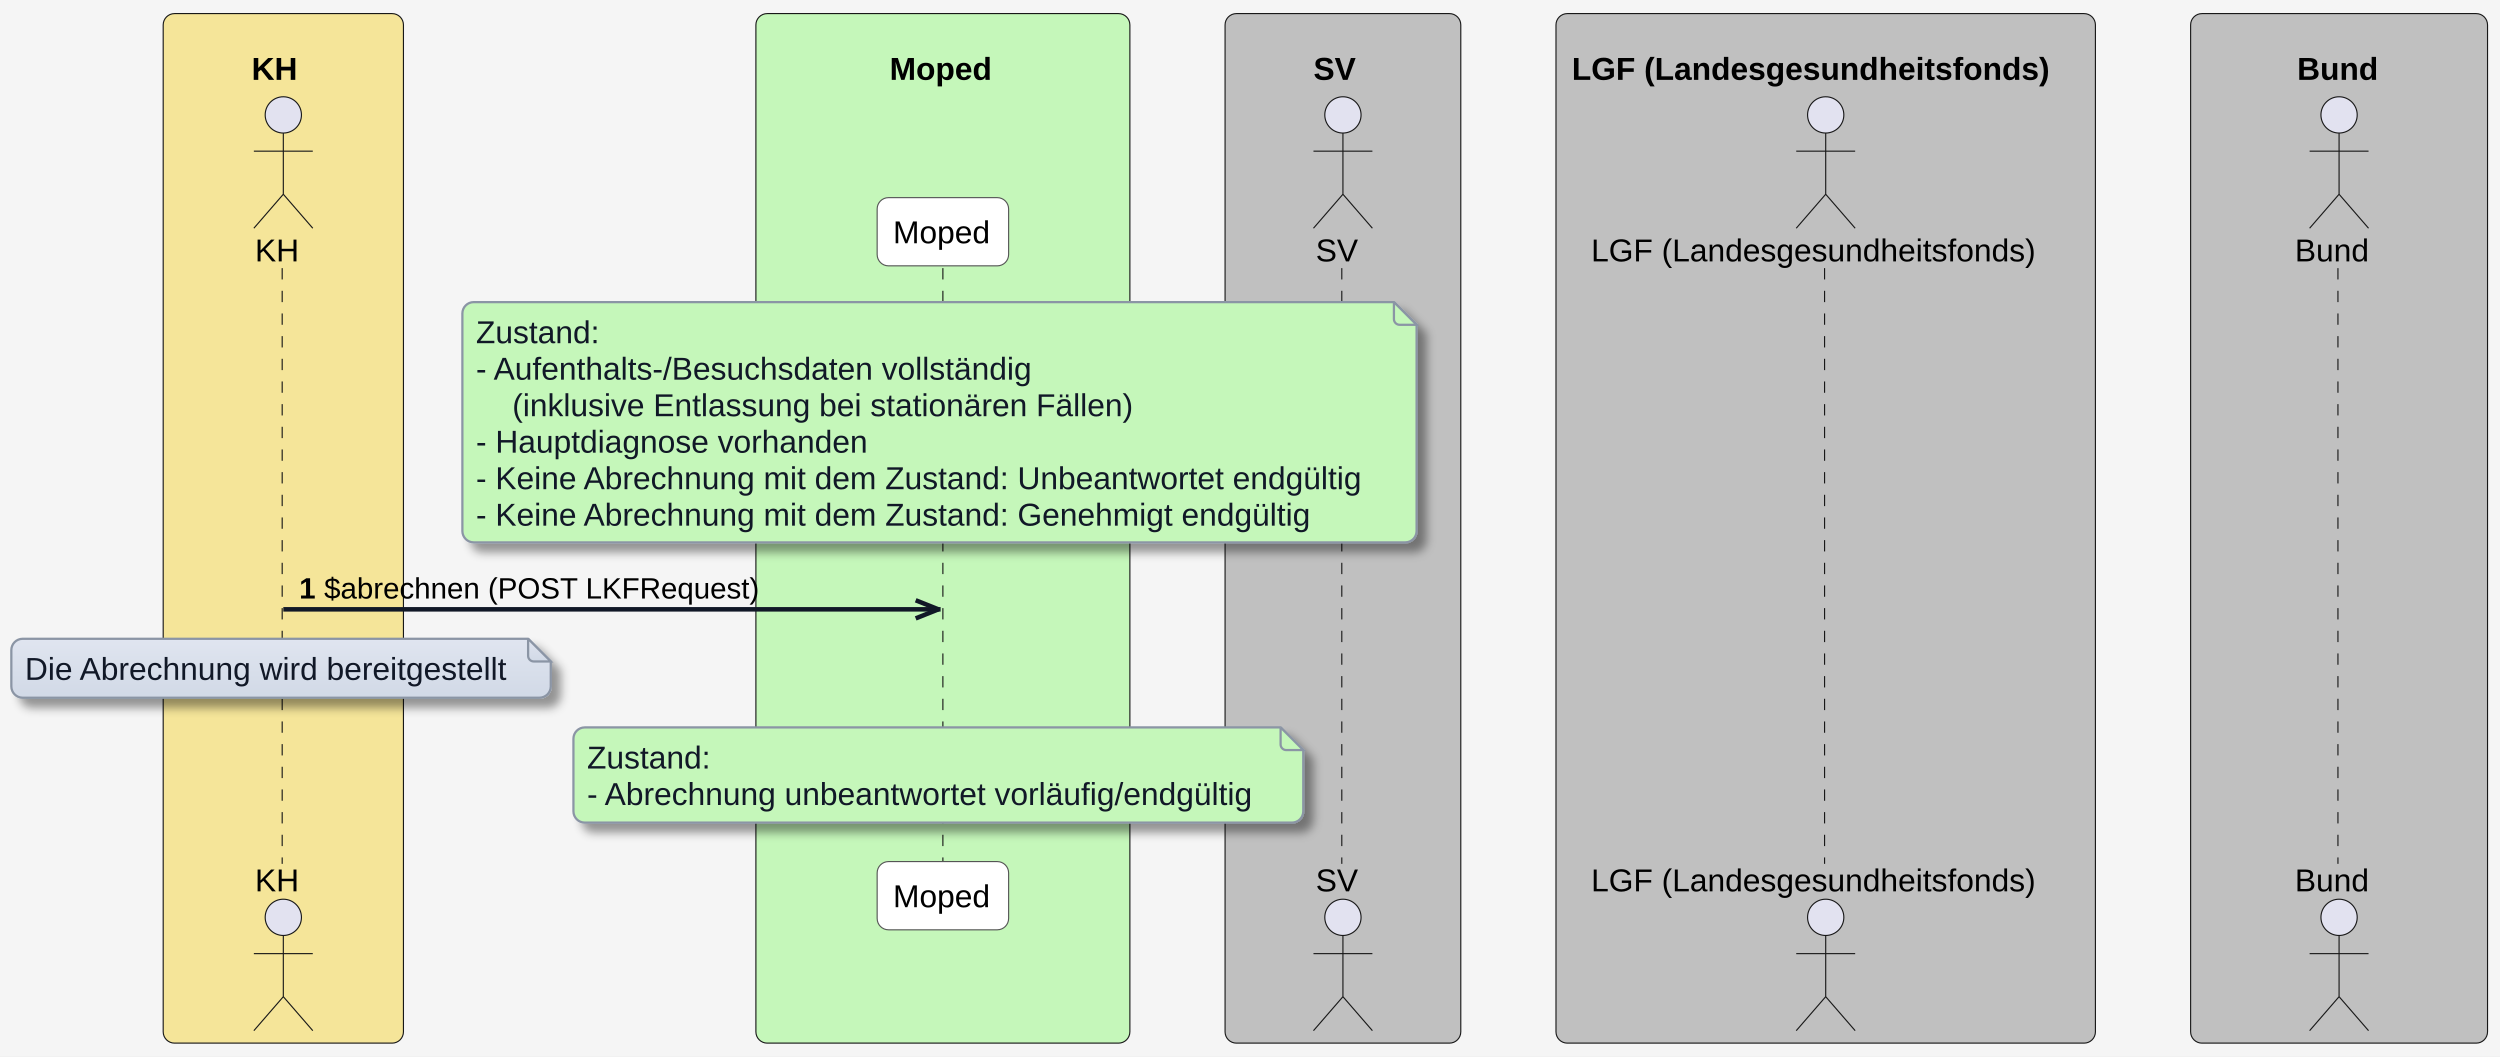
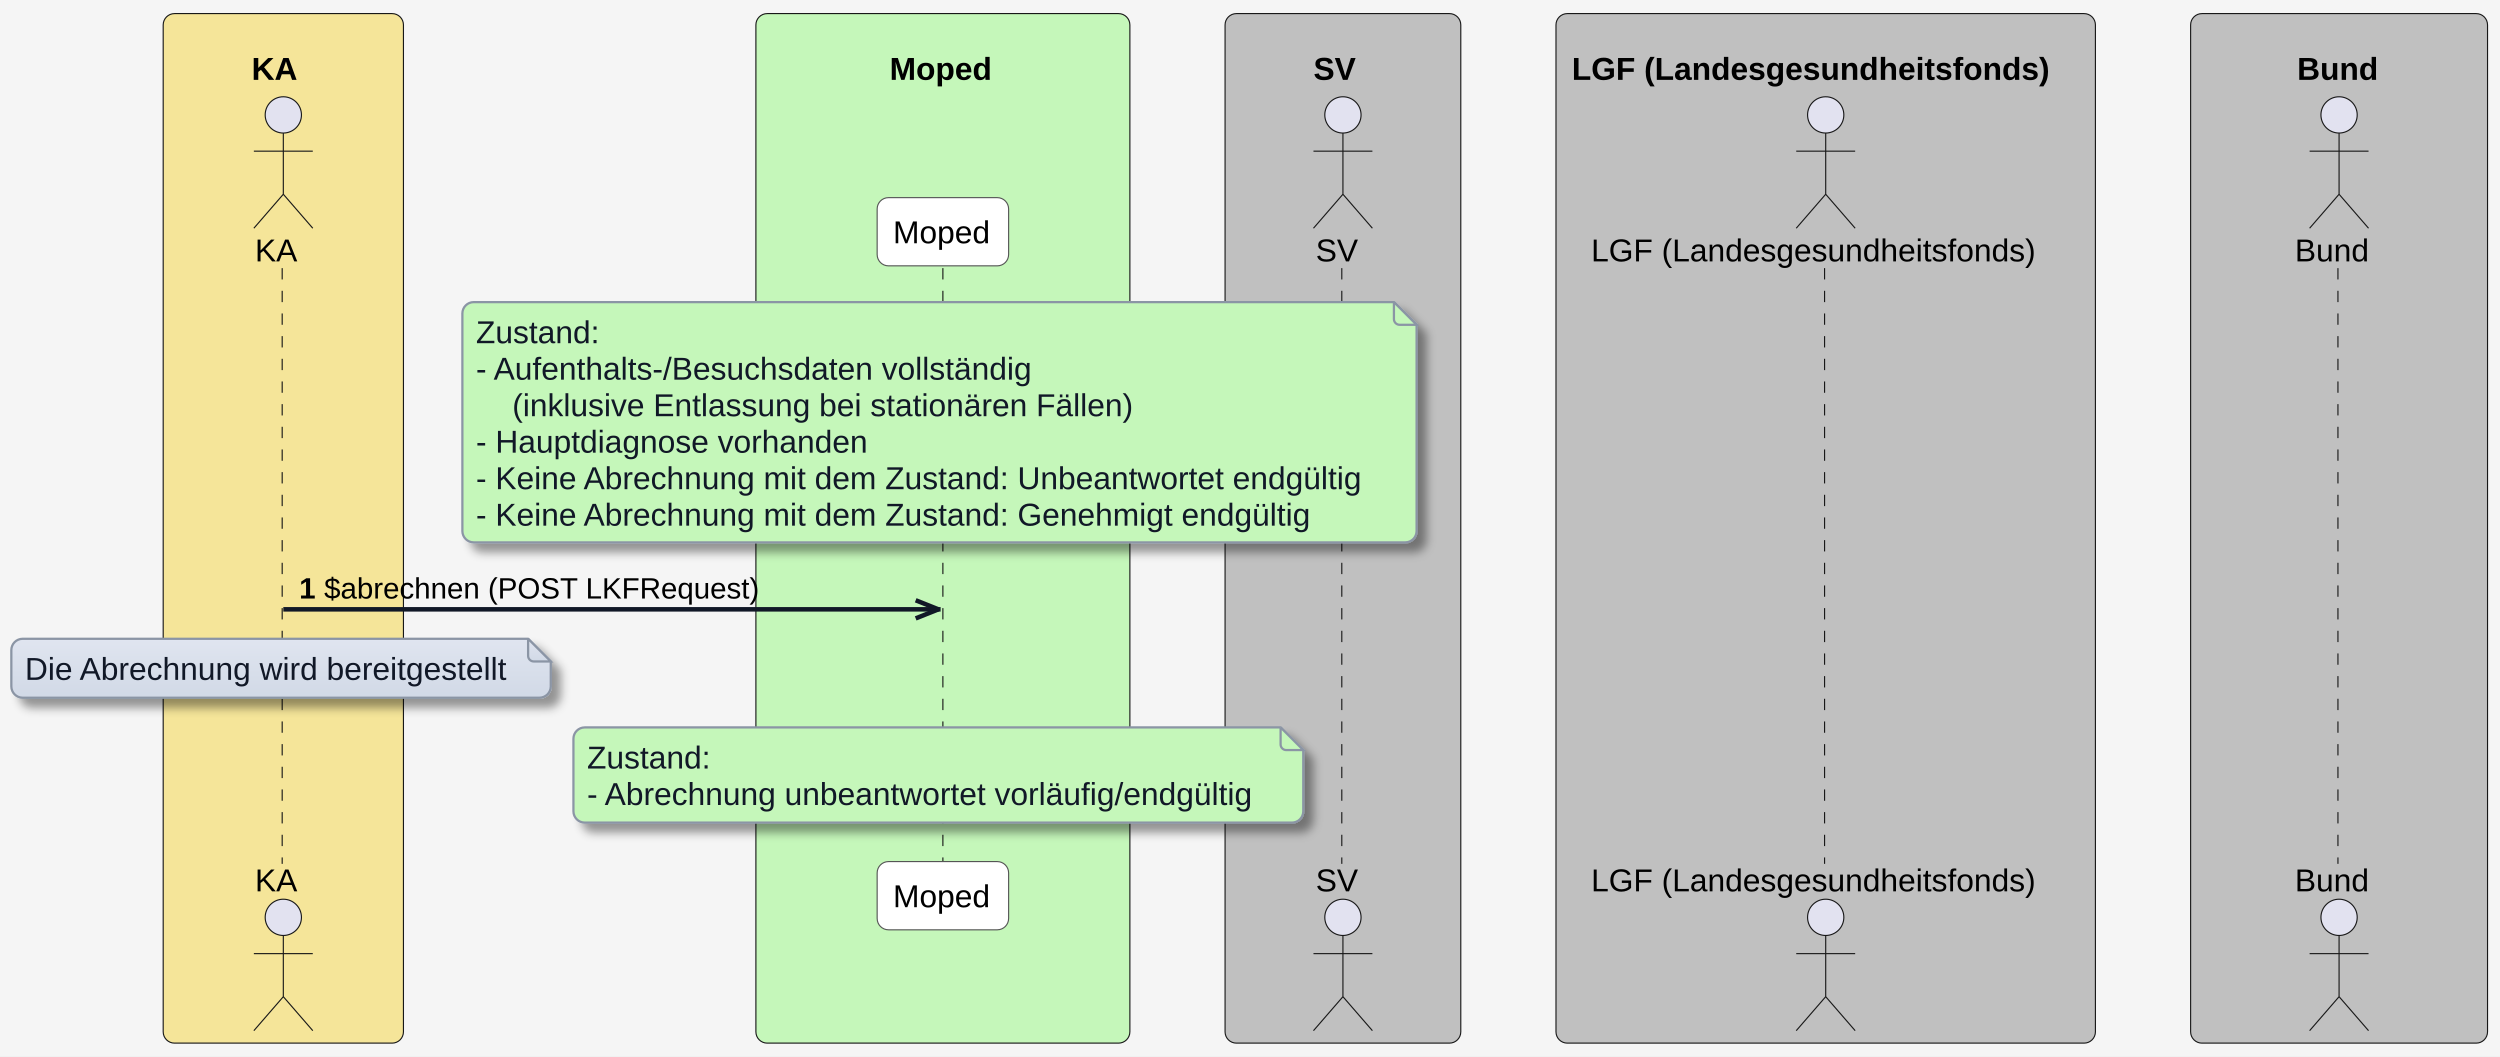
<svg xmlns="http://www.w3.org/2000/svg" contentStyleType="text/css" height="466px" preserveAspectRatio="none" style="width:1103px;height:466px;background:#F5F5F5;" version="1.1" viewBox="0 0 1103 466" width="1103px" zoomAndPan="magnify">
  <defs>
    <filter height="300%" id="fssmf3v8x20y6" width="300%" x="-1" y="-1">
      <feGaussianBlur result="blurOut" stdDeviation="2.0" />
      <feColorMatrix in="blurOut" result="blurOut2" type="matrix" values="0 0 0 0 0 0 0 0 0 0 0 0 0 0 0 0 0 0 .4 0" />
      <feOffset dx="4.0" dy="4.0" in="blurOut2" result="blurOut3" />
      <feBlend in="SourceGraphic" in2="blurOut3" mode="normal" />
    </filter>
    <linearGradient id="gssmf3v8x20y60" x1="50%" x2="50%" y1="0%" y2="100%">
      <stop offset="0%" stop-color="#E0E5F0" />
      <stop offset="100%" stop-color="#D1D9E6" />
    </linearGradient>
  </defs>
  <g>
    <rect fill="#F5F5F5" height="466" style="stroke:none;stroke-width:1.0;" width="1103" x="0" y="0" />
    <rect fill="#F5E599" height="454.231" rx="5" ry="5" style="stroke:#181818;stroke-width:0.5;" width="106" x="72" y="6" />
    <text fill="#000000" font-family="Arial" font-size="14" font-weight="bold" lengthAdjust="spacing" textLength="4" x="75" y="19.132"> </text>
-     <text fill="#000000" font-family="Arial" font-size="14" font-weight="bold" lengthAdjust="spacing" textLength="20" x="111" y="35.23">KH</text>
+     <text fill="#000000" font-family="Arial" font-size="14" font-weight="bold" lengthAdjust="spacing" textLength="20" x="111" y="35.23">KA</text>
    <rect fill="#C5F7BA" height="454.231" rx="5" ry="5" style="stroke:#181818;stroke-width:0.5;" width="165" x="333.5" y="6" />
    <text fill="#000000" font-family="Arial" font-size="14" font-weight="bold" lengthAdjust="spacing" textLength="4" x="336.5" y="19.132"> </text>
    <text fill="#000000" font-family="Arial" font-size="14" font-weight="bold" lengthAdjust="spacing" textLength="47" x="392.5" y="35.23">Moped</text>
    <rect fill="#C0C0C0" height="454.231" rx="5" ry="5" style="stroke:#181818;stroke-width:0.5;" width="104" x="540.5" y="6" />
    <text fill="#000000" font-family="Arial" font-size="14" font-weight="bold" lengthAdjust="spacing" textLength="4" x="543.5" y="19.132"> </text>
    <text fill="#000000" font-family="Arial" font-size="14" font-weight="bold" lengthAdjust="spacing" textLength="18" x="579.5" y="35.23">SV</text>
    <rect fill="#C0C0C0" height="454.231" rx="5" ry="5" style="stroke:#181818;stroke-width:0.5;" width="238" x="686.5" y="6" />
    <text fill="#000000" font-family="Arial" font-size="14" font-weight="bold" lengthAdjust="spacing" textLength="4" x="689.5" y="19.132"> </text>
    <text fill="#000000" font-family="Arial" font-size="14" font-weight="bold" lengthAdjust="spacing" textLength="220" x="693.5" y="35.23">LGF (Landesgesundheitsfonds)</text>
    <rect fill="#C0C0C0" height="454.231" rx="5" ry="5" style="stroke:#181818;stroke-width:0.5;" width="131" x="966.5" y="6" />
    <text fill="#000000" font-family="Arial" font-size="14" font-weight="bold" lengthAdjust="spacing" textLength="4" x="969.5" y="19.132"> </text>
    <text fill="#000000" font-family="Arial" font-size="14" font-weight="bold" lengthAdjust="spacing" textLength="37" x="1013.5" y="35.23">Bund</text>
    <line style="stroke:#181818;stroke-width:0.5;stroke-dasharray:5.0,5.0;" x1="124.5" x2="124.5" y1="118.296" y2="381.132" />
    <line style="stroke:#181818;stroke-width:0.5;stroke-dasharray:5.0,5.0;" x1="416" x2="416" y1="118.296" y2="381.132" />
    <line style="stroke:#181818;stroke-width:0.5;stroke-dasharray:5.0,5.0;" x1="592" x2="592" y1="118.296" y2="381.132" />
    <line style="stroke:#181818;stroke-width:0.5;stroke-dasharray:5.0,5.0;" x1="805" x2="805" y1="118.296" y2="381.132" />
    <line style="stroke:#181818;stroke-width:0.5;stroke-dasharray:5.0,5.0;" x1="1031.5" x2="1031.5" y1="118.296" y2="381.132" />
-     <text fill="#000000" font-family="Arial" font-size="14" lengthAdjust="spacing" textLength="19" x="112.5" y="115.329">KH</text>
+     <text fill="#000000" font-family="Arial" font-size="14" lengthAdjust="spacing" textLength="19" x="112.5" y="115.329">KA</text>
    <ellipse cx="125" cy="50.697" fill="#E2E2F0" rx="8" ry="8" style="stroke:#181818;stroke-width:0.5;" />
    <path d="M125,58.697 L125,85.697 M112,66.697 L138,66.697 M125,85.697 L112,100.697 M125,85.697 L138,100.697 " fill="none" style="stroke:#181818;stroke-width:0.5;" />
-     <text fill="#000000" font-family="Arial" font-size="14" lengthAdjust="spacing" textLength="19" x="112.5" y="393.264">KH</text>
+     <text fill="#000000" font-family="Arial" font-size="14" lengthAdjust="spacing" textLength="19" x="112.5" y="393.264">KA</text>
    <ellipse cx="125" cy="404.731" fill="#E2E2F0" rx="8" ry="8" style="stroke:#181818;stroke-width:0.5;" />
    <path d="M125,412.731 L125,439.731 M112,420.731 L138,420.731 M125,439.731 L112,454.731 M125,439.731 L138,454.731 " fill="none" style="stroke:#181818;stroke-width:0.5;" />
    <rect fill="#FFFFFF" height="30.099" rx="5" ry="5" style="stroke:#555555;stroke-width:0.5;" width="58" x="387" y="87.197" />
    <text fill="#000000" font-family="Arial" font-size="14" lengthAdjust="spacing" textLength="44" x="394" y="107.329">Moped</text>
    <rect fill="#FFFFFF" height="30.099" rx="5" ry="5" style="stroke:#555555;stroke-width:0.5;" width="58" x="387" y="380.132" />
    <text fill="#000000" font-family="Arial" font-size="14" lengthAdjust="spacing" textLength="44" x="394" y="400.264">Moped</text>
    <text fill="#000000" font-family="Arial" font-size="14" lengthAdjust="spacing" textLength="18" x="580.5" y="115.329">SV</text>
    <ellipse cx="592.5" cy="50.697" fill="#E2E2F0" rx="8" ry="8" style="stroke:#181818;stroke-width:0.5;" />
    <path d="M592.5,58.697 L592.5,85.697 M579.5,66.697 L605.5,66.697 M592.5,85.697 L579.5,100.697 M592.5,85.697 L605.5,100.697 " fill="none" style="stroke:#181818;stroke-width:0.5;" />
    <text fill="#000000" font-family="Arial" font-size="14" lengthAdjust="spacing" textLength="18" x="580.5" y="393.264">SV</text>
    <ellipse cx="592.5" cy="404.731" fill="#E2E2F0" rx="8" ry="8" style="stroke:#181818;stroke-width:0.5;" />
    <path d="M592.5,412.731 L592.5,439.731 M579.5,420.731 L605.5,420.731 M592.5,439.731 L579.5,454.731 M592.5,439.731 L605.5,454.731 " fill="none" style="stroke:#181818;stroke-width:0.5;" />
    <text fill="#000000" font-family="Arial" font-size="14" lengthAdjust="spacing" textLength="201" x="702" y="115.329">LGF (Landesgesundheitsfonds)</text>
    <ellipse cx="805.5" cy="50.697" fill="#E2E2F0" rx="8" ry="8" style="stroke:#181818;stroke-width:0.5;" />
    <path d="M805.5,58.697 L805.5,85.697 M792.5,66.697 L818.5,66.697 M805.5,85.697 L792.5,100.697 M805.5,85.697 L818.5,100.697 " fill="none" style="stroke:#181818;stroke-width:0.5;" />
    <text fill="#000000" font-family="Arial" font-size="14" lengthAdjust="spacing" textLength="201" x="702" y="393.264">LGF (Landesgesundheitsfonds)</text>
    <ellipse cx="805.5" cy="404.731" fill="#E2E2F0" rx="8" ry="8" style="stroke:#181818;stroke-width:0.5;" />
    <path d="M805.5,412.731 L805.5,439.731 M792.5,420.731 L818.5,420.731 M805.5,439.731 L792.5,454.731 M805.5,439.731 L818.5,454.731 " fill="none" style="stroke:#181818;stroke-width:0.5;" />
    <text fill="#000000" font-family="Arial" font-size="14" lengthAdjust="spacing" textLength="33" x="1012.5" y="115.329">Bund</text>
    <ellipse cx="1032" cy="50.697" fill="#E2E2F0" rx="8" ry="8" style="stroke:#181818;stroke-width:0.5;" />
    <path d="M1032,58.697 L1032,85.697 M1019,66.697 L1045,66.697 M1032,85.697 L1019,100.697 M1032,85.697 L1045,100.697 " fill="none" style="stroke:#181818;stroke-width:0.5;" />
    <text fill="#000000" font-family="Arial" font-size="14" lengthAdjust="spacing" textLength="33" x="1012.5" y="393.264">Bund</text>
    <ellipse cx="1032" cy="404.731" fill="#E2E2F0" rx="8" ry="8" style="stroke:#181818;stroke-width:0.5;" />
    <path d="M1032,412.731 L1032,439.731 M1019,420.731 L1045,420.731 M1032,439.731 L1019,454.731 M1032,439.731 L1045,454.731 " fill="none" style="stroke:#181818;stroke-width:0.5;" />
    <path d="M204,138.296 L204,234.296 A5,5 0 0 0 209,239.296 L620,239.296 A5,5 0 0 0 625,234.296 L625,143.296 L615,133.296 L209,133.296 A5,5 0 0 0 204,138.296 " fill="#C5F7BA" filter="url(#fssmf3v8x20y6)" style="stroke:#8B95A5;stroke-width:1.0;" />
    <path d="M615,133.296 L615,140.796 A2.5,2.5 0 0 0 617.5,143.296 L625,143.296 L615,133.296 " fill="#C5F7BA" style="stroke:#8B95A5;stroke-width:1.0;" />
    <text fill="#111827" font-family="Arial" font-size="14" lengthAdjust="spacing" textLength="56" x="210" y="151.428">Zustand:</text>
    <text fill="#111827" font-family="Arial" font-size="14" lengthAdjust="spacing" textLength="250" x="210" y="167.526">- Aufenthalts-/Besuchsdaten vollständig</text>
    <text fill="#111827" font-family="Arial" font-size="14" lengthAdjust="spacing" textLength="279" x="226" y="183.625">(inklusive Entlassung bei stationären Fällen)</text>
    <text fill="#111827" font-family="Arial" font-size="14" lengthAdjust="spacing" textLength="177" x="210" y="199.724">- Hauptdiagnose vorhanden</text>
    <text fill="#111827" font-family="Arial" font-size="14" lengthAdjust="spacing" textLength="400" x="210" y="215.822">- Keine Abrechnung mit dem Zustand: Unbeantwortet endgültig</text>
    <text fill="#111827" font-family="Arial" font-size="14" lengthAdjust="spacing" textLength="377" x="210" y="231.921">- Keine Abrechnung mit dem Zustand: Genehmigt endgültig</text>
    <line style="stroke:#111827;stroke-width:2.0;" x1="414" x2="404" y1="268.836" y2="264.836" />
    <line style="stroke:#111827;stroke-width:2.0;" x1="414" x2="404" y1="268.836" y2="272.836" />
    <line style="stroke:#111827;stroke-width:2.0;" x1="125" x2="415" y1="268.836" y2="268.836" />
    <text fill="#000000" font-family="Arial" font-size="13" font-weight="bold" lengthAdjust="spacing" textLength="7" x="132" y="264.082">1</text>
    <text fill="#000000" font-family="Arial" font-size="13" lengthAdjust="spacing" textLength="191" x="143" y="264.082">$abrechnen (POST LKFRequest)</text>
    <path d="M5,286.836 L5,302.836 A5,5 0 0 0 10,307.836 L238,307.836 A5,5 0 0 0 243,302.836 L243,291.836 L233,281.836 L10,281.836 A5,5 0 0 0 5,286.836 " fill="url(#gssmf3v8x20y60)" filter="url(#fssmf3v8x20y6)" style="stroke:#8B95A5;stroke-width:1.0;" />
    <path d="M233,281.836 L233,289.336 A2.5,2.5 0 0 0 235.5,291.836 L243,291.836 L233,281.836 " fill="url(#gssmf3v8x20y60)" style="stroke:#8B95A5;stroke-width:1.0;" />
    <text fill="#111827" font-family="Arial" font-size="14" lengthAdjust="spacing" textLength="217" x="11" y="299.968">Die Abrechnung wird bereitgestellt</text>
    <path d="M253,325.935 L253,357.935 A5,5 0 0 0 258,362.935 L570,362.935 A5,5 0 0 0 575,357.935 L575,330.935 L565,320.935 L258,320.935 A5,5 0 0 0 253,325.935 " fill="#C5F7BA" filter="url(#fssmf3v8x20y6)" style="stroke:#8B95A5;stroke-width:1.0;" />
    <path d="M565,320.935 L565,328.435 A2.5,2.5 0 0 0 567.5,330.935 L575,330.935 L565,320.935 " fill="#C5F7BA" style="stroke:#8B95A5;stroke-width:1.0;" />
    <text fill="#111827" font-family="Arial" font-size="14" lengthAdjust="spacing" textLength="56" x="259" y="339.067">Zustand:</text>
    <text fill="#111827" font-family="Arial" font-size="14" lengthAdjust="spacing" textLength="301" x="259" y="355.166">- Abrechnung unbeantwortet vorläufig/endgültig</text>
  </g>
</svg>
